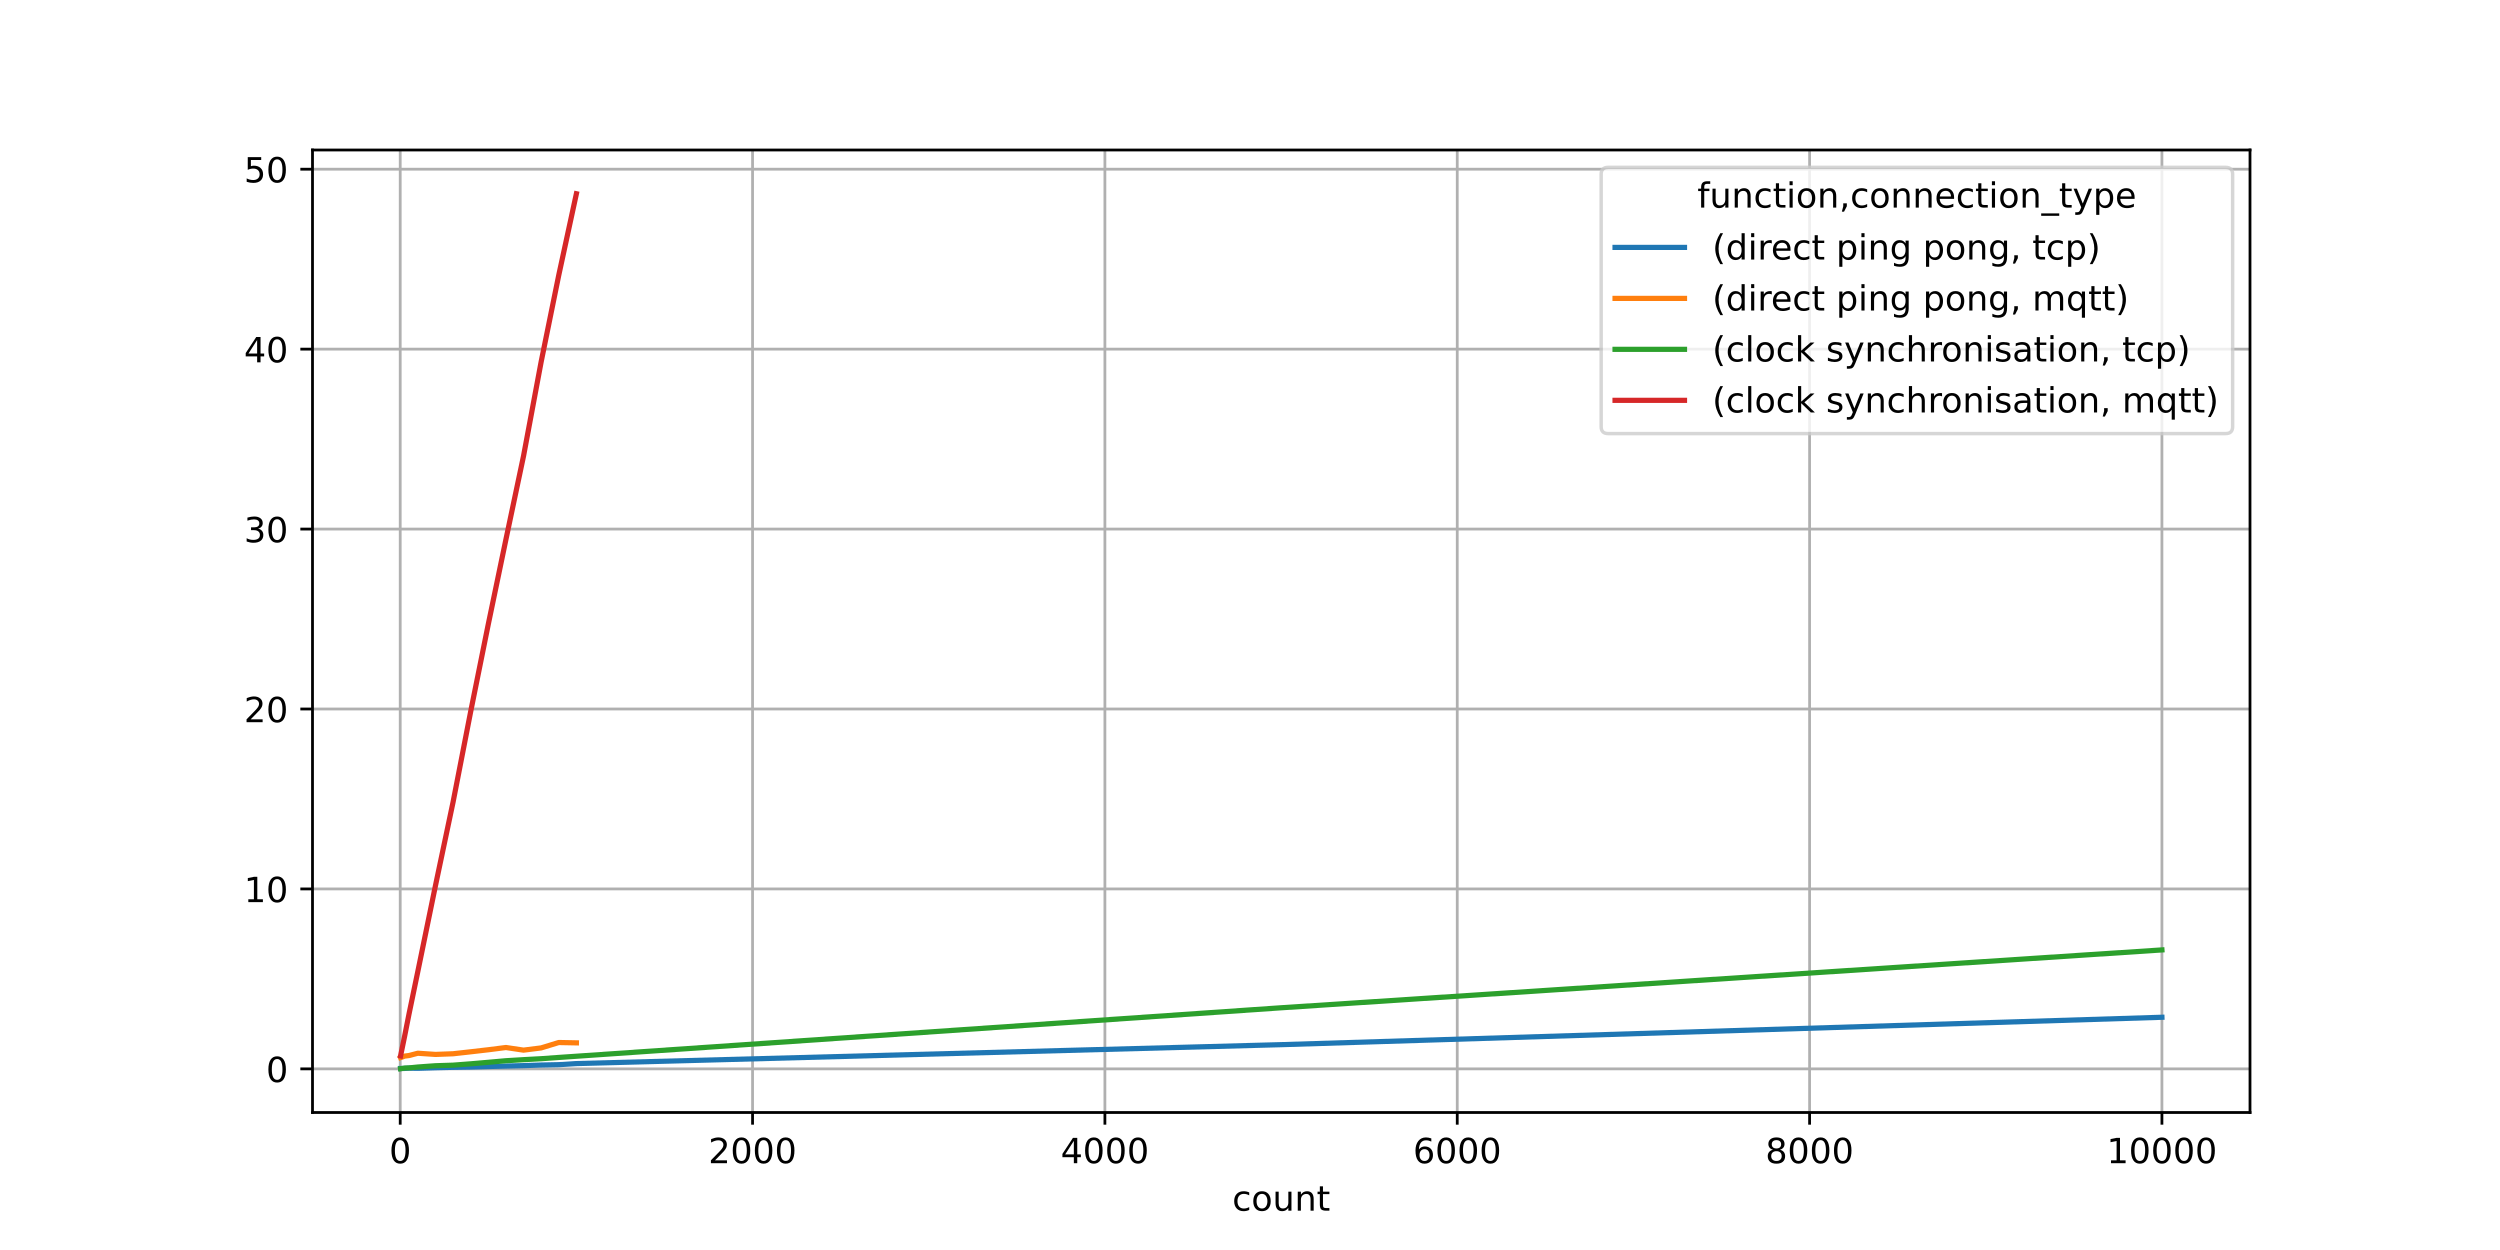
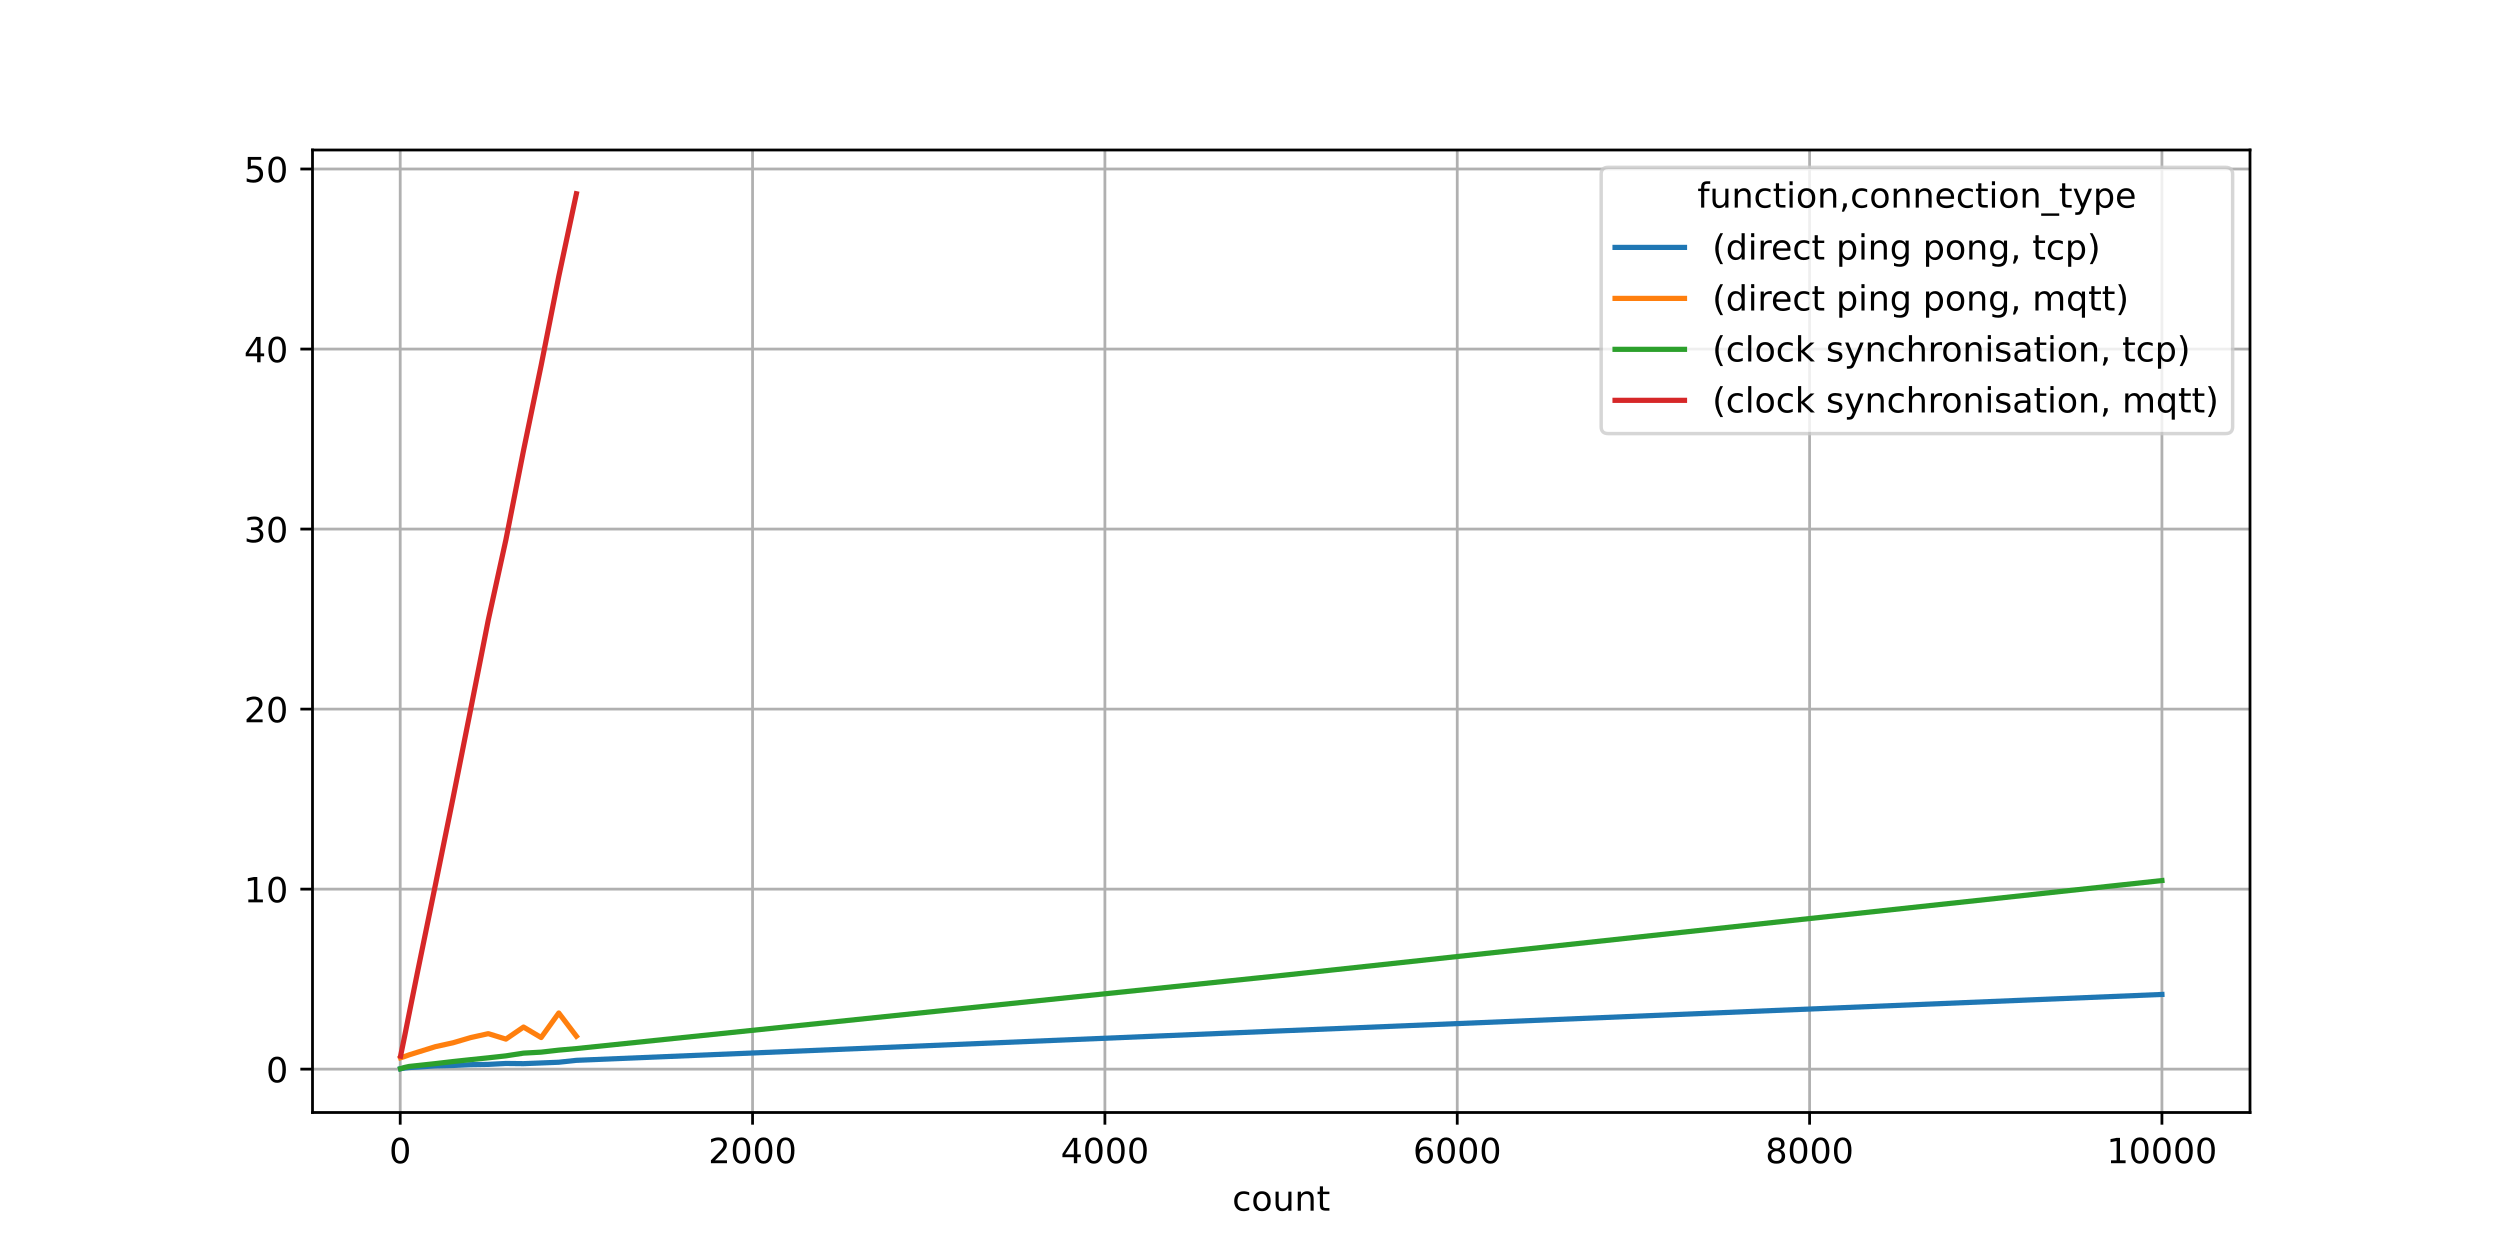
<svg xmlns="http://www.w3.org/2000/svg" xmlns:xlink="http://www.w3.org/1999/xlink" width="720pt" height="360pt" viewBox="0 0 720 360" version="1.1">
  <defs>
    <style type="text/css">*{stroke-linejoin: round; stroke-linecap: butt}</style>
  </defs>
  <g id="figure_1">
    <g id="patch_1">
      <path d="M 0 360  L 720 360  L 720 0  L 0 0  z " style="fill: #ffffff" />
    </g>
    <g id="axes_1">
      <g id="patch_2">
        <path d="M 90 320.4  L 648 320.4  L 648 43.2  L 90 43.2  z " style="fill: #ffffff" />
      </g>
      <g id="matplotlib.axis_1">
        <g id="xtick_1">
          <g id="line2d_1">
-             <path d="M 115.262 320.4  L 115.262 43.2  " clip-path="url(#pffc29cff44)" style="fill: none; stroke: #b0b0b0; stroke-width: 0.8; stroke-linecap: square" />
+             <path d="M 115.262 320.4  L 115.262 43.2  " clip-path="url(#p0044ab8e75)" style="fill: none; stroke: #b0b0b0; stroke-width: 0.8; stroke-linecap: square" />
          </g>
          <g id="line2d_2">
            <defs>
-               <path id="m602abb330c" d="M 0 0  L 0 3.5  " style="stroke: #000000; stroke-width: 0.8" />
-             </defs>
-             <g>
-               <use xlink:href="#m602abb330c" x="115.262" y="320.4" style="stroke: #000000; stroke-width: 0.8" />
+               <path id="me3d4c6bd74" d="M 0 0  L 0 3.5  " style="stroke: #000000; stroke-width: 0.8" />
+             </defs>
+             <g>
+               <use xlink:href="#me3d4c6bd74" x="115.262" y="320.4" style="stroke: #000000; stroke-width: 0.8" />
            </g>
          </g>
          <g id="text_1">
            <g transform="translate(112.0809 334.9984) scale(0.1 -0.1)">
              <defs>
                <path id="DejaVuSans-30" d="M 2034 4250  Q 1547 4250 1301 3770  Q 1056 3291 1056 2328  Q 1056 1369 1301 889  Q 1547 409 2034 409  Q 2525 409 2770 889  Q 3016 1369 3016 2328  Q 3016 3291 2770 3770  Q 2525 4250 2034 4250  z M 2034 4750  Q 2819 4750 3233 4129  Q 3647 3509 3647 2328  Q 3647 1150 3233 529  Q 2819 -91 2034 -91  Q 1250 -91 836 529  Q 422 1150 422 2328  Q 422 3509 836 4129  Q 1250 4750 2034 4750  z " transform="scale(0.015625)" />
              </defs>
              <use xlink:href="#DejaVuSans-30" />
            </g>
          </g>
        </g>
        <g id="xtick_2">
          <g id="line2d_3">
-             <path d="M 216.737 320.4  L 216.737 43.2  " clip-path="url(#pffc29cff44)" style="fill: none; stroke: #b0b0b0; stroke-width: 0.8; stroke-linecap: square" />
+             <path d="M 216.737 320.4  L 216.737 43.2  " clip-path="url(#p0044ab8e75)" style="fill: none; stroke: #b0b0b0; stroke-width: 0.8; stroke-linecap: square" />
          </g>
          <g id="line2d_4">
            <g>
-               <use xlink:href="#m602abb330c" x="216.737" y="320.4" style="stroke: #000000; stroke-width: 0.8" />
+               <use xlink:href="#me3d4c6bd74" x="216.737" y="320.4" style="stroke: #000000; stroke-width: 0.8" />
            </g>
          </g>
          <g id="text_2">
            <g transform="translate(204.012 334.9984) scale(0.1 -0.1)">
              <defs>
                <path id="DejaVuSans-32" d="M 1228 531  L 3431 531  L 3431 0  L 469 0  L 469 531  Q 828 903 1448 1529  Q 2069 2156 2228 2338  Q 2531 2678 2651 2914  Q 2772 3150 2772 3378  Q 2772 3750 2511 3984  Q 2250 4219 1831 4219  Q 1534 4219 1204 4116  Q 875 4013 500 3803  L 500 4441  Q 881 4594 1212 4672  Q 1544 4750 1819 4750  Q 2544 4750 2975 4387  Q 3406 4025 3406 3419  Q 3406 3131 3298 2873  Q 3191 2616 2906 2266  Q 2828 2175 2409 1742  Q 1991 1309 1228 531  z " transform="scale(0.015625)" />
              </defs>
              <use xlink:href="#DejaVuSans-32" />
              <use xlink:href="#DejaVuSans-30" x="63.623" />
              <use xlink:href="#DejaVuSans-30" x="127.246" />
              <use xlink:href="#DejaVuSans-30" x="190.869" />
            </g>
          </g>
        </g>
        <g id="xtick_3">
          <g id="line2d_5">
-             <path d="M 318.212 320.4  L 318.212 43.2  " clip-path="url(#pffc29cff44)" style="fill: none; stroke: #b0b0b0; stroke-width: 0.8; stroke-linecap: square" />
+             <path d="M 318.212 320.4  L 318.212 43.2  " clip-path="url(#p0044ab8e75)" style="fill: none; stroke: #b0b0b0; stroke-width: 0.8; stroke-linecap: square" />
          </g>
          <g id="line2d_6">
            <g>
-               <use xlink:href="#m602abb330c" x="318.212" y="320.4" style="stroke: #000000; stroke-width: 0.8" />
+               <use xlink:href="#me3d4c6bd74" x="318.212" y="320.4" style="stroke: #000000; stroke-width: 0.8" />
            </g>
          </g>
          <g id="text_3">
            <g transform="translate(305.4868 334.9984) scale(0.1 -0.1)">
              <defs>
                <path id="DejaVuSans-34" d="M 2419 4116  L 825 1625  L 2419 1625  L 2419 4116  z M 2253 4666  L 3047 4666  L 3047 1625  L 3713 1625  L 3713 1100  L 3047 1100  L 3047 0  L 2419 0  L 2419 1100  L 313 1100  L 313 1709  L 2253 4666  z " transform="scale(0.015625)" />
              </defs>
              <use xlink:href="#DejaVuSans-34" />
              <use xlink:href="#DejaVuSans-30" x="63.623" />
              <use xlink:href="#DejaVuSans-30" x="127.246" />
              <use xlink:href="#DejaVuSans-30" x="190.869" />
            </g>
          </g>
        </g>
        <g id="xtick_4">
          <g id="line2d_7">
-             <path d="M 419.687 320.4  L 419.687 43.2  " clip-path="url(#pffc29cff44)" style="fill: none; stroke: #b0b0b0; stroke-width: 0.8; stroke-linecap: square" />
+             <path d="M 419.687 320.4  L 419.687 43.2  " clip-path="url(#p0044ab8e75)" style="fill: none; stroke: #b0b0b0; stroke-width: 0.8; stroke-linecap: square" />
          </g>
          <g id="line2d_8">
            <g>
-               <use xlink:href="#m602abb330c" x="419.687" y="320.4" style="stroke: #000000; stroke-width: 0.8" />
+               <use xlink:href="#me3d4c6bd74" x="419.687" y="320.4" style="stroke: #000000; stroke-width: 0.8" />
            </g>
          </g>
          <g id="text_4">
            <g transform="translate(406.9617 334.9984) scale(0.1 -0.1)">
              <defs>
                <path id="DejaVuSans-36" d="M 2113 2584  Q 1688 2584 1439 2293  Q 1191 2003 1191 1497  Q 1191 994 1439 701  Q 1688 409 2113 409  Q 2538 409 2786 701  Q 3034 994 3034 1497  Q 3034 2003 2786 2293  Q 2538 2584 2113 2584  z M 3366 4563  L 3366 3988  Q 3128 4100 2886 4159  Q 2644 4219 2406 4219  Q 1781 4219 1451 3797  Q 1122 3375 1075 2522  Q 1259 2794 1537 2939  Q 1816 3084 2150 3084  Q 2853 3084 3261 2657  Q 3669 2231 3669 1497  Q 3669 778 3244 343  Q 2819 -91 2113 -91  Q 1303 -91 875 529  Q 447 1150 447 2328  Q 447 3434 972 4092  Q 1497 4750 2381 4750  Q 2619 4750 2861 4703  Q 3103 4656 3366 4563  z " transform="scale(0.015625)" />
              </defs>
              <use xlink:href="#DejaVuSans-36" />
              <use xlink:href="#DejaVuSans-30" x="63.623" />
              <use xlink:href="#DejaVuSans-30" x="127.246" />
              <use xlink:href="#DejaVuSans-30" x="190.869" />
            </g>
          </g>
        </g>
        <g id="xtick_5">
          <g id="line2d_9">
-             <path d="M 521.162 320.4  L 521.162 43.2  " clip-path="url(#pffc29cff44)" style="fill: none; stroke: #b0b0b0; stroke-width: 0.8; stroke-linecap: square" />
+             <path d="M 521.162 320.4  L 521.162 43.2  " clip-path="url(#p0044ab8e75)" style="fill: none; stroke: #b0b0b0; stroke-width: 0.8; stroke-linecap: square" />
          </g>
          <g id="line2d_10">
            <g>
-               <use xlink:href="#m602abb330c" x="521.162" y="320.4" style="stroke: #000000; stroke-width: 0.8" />
+               <use xlink:href="#me3d4c6bd74" x="521.162" y="320.4" style="stroke: #000000; stroke-width: 0.8" />
            </g>
          </g>
          <g id="text_5">
            <g transform="translate(508.4365 334.9984) scale(0.1 -0.1)">
              <defs>
                <path id="DejaVuSans-38" d="M 2034 2216  Q 1584 2216 1326 1975  Q 1069 1734 1069 1313  Q 1069 891 1326 650  Q 1584 409 2034 409  Q 2484 409 2743 651  Q 3003 894 3003 1313  Q 3003 1734 2745 1975  Q 2488 2216 2034 2216  z M 1403 2484  Q 997 2584 770 2862  Q 544 3141 544 3541  Q 544 4100 942 4425  Q 1341 4750 2034 4750  Q 2731 4750 3128 4425  Q 3525 4100 3525 3541  Q 3525 3141 3298 2862  Q 3072 2584 2669 2484  Q 3125 2378 3379 2068  Q 3634 1759 3634 1313  Q 3634 634 3220 271  Q 2806 -91 2034 -91  Q 1263 -91 848 271  Q 434 634 434 1313  Q 434 1759 690 2068  Q 947 2378 1403 2484  z M 1172 3481  Q 1172 3119 1398 2916  Q 1625 2713 2034 2713  Q 2441 2713 2670 2916  Q 2900 3119 2900 3481  Q 2900 3844 2670 4047  Q 2441 4250 2034 4250  Q 1625 4250 1398 4047  Q 1172 3844 1172 3481  z " transform="scale(0.015625)" />
              </defs>
              <use xlink:href="#DejaVuSans-38" />
              <use xlink:href="#DejaVuSans-30" x="63.623" />
              <use xlink:href="#DejaVuSans-30" x="127.246" />
              <use xlink:href="#DejaVuSans-30" x="190.869" />
            </g>
          </g>
        </g>
        <g id="xtick_6">
          <g id="line2d_11">
-             <path d="M 622.636 320.4  L 622.636 43.2  " clip-path="url(#pffc29cff44)" style="fill: none; stroke: #b0b0b0; stroke-width: 0.8; stroke-linecap: square" />
+             <path d="M 622.636 320.4  L 622.636 43.2  " clip-path="url(#p0044ab8e75)" style="fill: none; stroke: #b0b0b0; stroke-width: 0.8; stroke-linecap: square" />
          </g>
          <g id="line2d_12">
            <g>
-               <use xlink:href="#m602abb330c" x="622.636" y="320.4" style="stroke: #000000; stroke-width: 0.8" />
+               <use xlink:href="#me3d4c6bd74" x="622.636" y="320.4" style="stroke: #000000; stroke-width: 0.8" />
            </g>
          </g>
          <g id="text_6">
            <g transform="translate(606.7301 334.9984) scale(0.1 -0.1)">
              <defs>
                <path id="DejaVuSans-31" d="M 794 531  L 1825 531  L 1825 4091  L 703 3866  L 703 4441  L 1819 4666  L 2450 4666  L 2450 531  L 3481 531  L 3481 0  L 794 0  L 794 531  z " transform="scale(0.015625)" />
              </defs>
              <use xlink:href="#DejaVuSans-31" />
              <use xlink:href="#DejaVuSans-30" x="63.623" />
              <use xlink:href="#DejaVuSans-30" x="127.246" />
              <use xlink:href="#DejaVuSans-30" x="190.869" />
              <use xlink:href="#DejaVuSans-30" x="254.492" />
            </g>
          </g>
        </g>
        <g id="text_7">
          <g transform="translate(354.8938 348.6766) scale(0.1 -0.1)">
            <defs>
              <path id="DejaVuSans-63" d="M 3122 3366  L 3122 2828  Q 2878 2963 2633 3030  Q 2388 3097 2138 3097  Q 1578 3097 1268 2742  Q 959 2388 959 1747  Q 959 1106 1268 751  Q 1578 397 2138 397  Q 2388 397 2633 464  Q 2878 531 3122 666  L 3122 134  Q 2881 22 2623 -34  Q 2366 -91 2075 -91  Q 1284 -91 818 406  Q 353 903 353 1747  Q 353 2603 823 3093  Q 1294 3584 2113 3584  Q 2378 3584 2631 3529  Q 2884 3475 3122 3366  z " transform="scale(0.015625)" />
              <path id="DejaVuSans-6f" d="M 1959 3097  Q 1497 3097 1228 2736  Q 959 2375 959 1747  Q 959 1119 1226 758  Q 1494 397 1959 397  Q 2419 397 2687 759  Q 2956 1122 2956 1747  Q 2956 2369 2687 2733  Q 2419 3097 1959 3097  z M 1959 3584  Q 2709 3584 3137 3096  Q 3566 2609 3566 1747  Q 3566 888 3137 398  Q 2709 -91 1959 -91  Q 1206 -91 779 398  Q 353 888 353 1747  Q 353 2609 779 3096  Q 1206 3584 1959 3584  z " transform="scale(0.015625)" />
              <path id="DejaVuSans-75" d="M 544 1381  L 544 3500  L 1119 3500  L 1119 1403  Q 1119 906 1312 657  Q 1506 409 1894 409  Q 2359 409 2629 706  Q 2900 1003 2900 1516  L 2900 3500  L 3475 3500  L 3475 0  L 2900 0  L 2900 538  Q 2691 219 2414 64  Q 2138 -91 1772 -91  Q 1169 -91 856 284  Q 544 659 544 1381  z M 1991 3584  L 1991 3584  z " transform="scale(0.015625)" />
              <path id="DejaVuSans-6e" d="M 3513 2113  L 3513 0  L 2938 0  L 2938 2094  Q 2938 2591 2744 2837  Q 2550 3084 2163 3084  Q 1697 3084 1428 2787  Q 1159 2491 1159 1978  L 1159 0  L 581 0  L 581 3500  L 1159 3500  L 1159 2956  Q 1366 3272 1645 3428  Q 1925 3584 2291 3584  Q 2894 3584 3203 3211  Q 3513 2838 3513 2113  z " transform="scale(0.015625)" />
              <path id="DejaVuSans-74" d="M 1172 4494  L 1172 3500  L 2356 3500  L 2356 3053  L 1172 3053  L 1172 1153  Q 1172 725 1289 603  Q 1406 481 1766 481  L 2356 481  L 2356 0  L 1766 0  Q 1100 0 847 248  Q 594 497 594 1153  L 594 3053  L 172 3053  L 172 3500  L 594 3500  L 594 4494  L 1172 4494  z " transform="scale(0.015625)" />
            </defs>
            <use xlink:href="#DejaVuSans-63" />
            <use xlink:href="#DejaVuSans-6f" x="54.98" />
            <use xlink:href="#DejaVuSans-75" x="116.162" />
            <use xlink:href="#DejaVuSans-6e" x="179.541" />
            <use xlink:href="#DejaVuSans-74" x="242.92" />
          </g>
        </g>
      </g>
      <g id="matplotlib.axis_2">
        <g id="ytick_1">
          <g id="line2d_13">
-             <path d="M 90 307.838  L 648 307.838  " clip-path="url(#pffc29cff44)" style="fill: none; stroke: #b0b0b0; stroke-width: 0.8; stroke-linecap: square" />
+             <path d="M 90 307.917  L 648 307.917  " clip-path="url(#p0044ab8e75)" style="fill: none; stroke: #b0b0b0; stroke-width: 0.8; stroke-linecap: square" />
          </g>
          <g id="line2d_14">
            <defs>
-               <path id="mdb28885d4c" d="M 0 0  L -3.5 0  " style="stroke: #000000; stroke-width: 0.8" />
-             </defs>
-             <g>
-               <use xlink:href="#mdb28885d4c" x="90" y="307.838" style="stroke: #000000; stroke-width: 0.8" />
+               <path id="mdf0a8bf127" d="M 0 0  L -3.5 0  " style="stroke: #000000; stroke-width: 0.8" />
+             </defs>
+             <g>
+               <use xlink:href="#mdf0a8bf127" x="90" y="307.917" style="stroke: #000000; stroke-width: 0.8" />
            </g>
          </g>
          <g id="text_8">
-             <g transform="translate(76.6375 311.6376) scale(0.1 -0.1)">
+             <g transform="translate(76.6375 311.7162) scale(0.1 -0.1)">
              <use xlink:href="#DejaVuSans-30" />
            </g>
          </g>
        </g>
        <g id="ytick_2">
          <g id="line2d_15">
-             <path d="M 90 256.018  L 648 256.018  " clip-path="url(#pffc29cff44)" style="fill: none; stroke: #b0b0b0; stroke-width: 0.8; stroke-linecap: square" />
+             <path d="M 90 256.069  L 648 256.069  " clip-path="url(#p0044ab8e75)" style="fill: none; stroke: #b0b0b0; stroke-width: 0.8; stroke-linecap: square" />
          </g>
          <g id="line2d_16">
            <g>
-               <use xlink:href="#mdb28885d4c" x="90" y="256.018" style="stroke: #000000; stroke-width: 0.8" />
+               <use xlink:href="#mdf0a8bf127" x="90" y="256.069" style="stroke: #000000; stroke-width: 0.8" />
            </g>
          </g>
          <g id="text_9">
-             <g transform="translate(70.275 259.8172) scale(0.1 -0.1)">
+             <g transform="translate(70.275 259.8686) scale(0.1 -0.1)">
              <use xlink:href="#DejaVuSans-31" />
              <use xlink:href="#DejaVuSans-30" x="63.623" />
            </g>
          </g>
        </g>
        <g id="ytick_3">
          <g id="line2d_17">
-             <path d="M 90 204.198  L 648 204.198  " clip-path="url(#pffc29cff44)" style="fill: none; stroke: #b0b0b0; stroke-width: 0.8; stroke-linecap: square" />
+             <path d="M 90 204.222  L 648 204.222  " clip-path="url(#p0044ab8e75)" style="fill: none; stroke: #b0b0b0; stroke-width: 0.8; stroke-linecap: square" />
          </g>
          <g id="line2d_18">
            <g>
-               <use xlink:href="#mdb28885d4c" x="90" y="204.198" style="stroke: #000000; stroke-width: 0.8" />
+               <use xlink:href="#mdf0a8bf127" x="90" y="204.222" style="stroke: #000000; stroke-width: 0.8" />
            </g>
          </g>
          <g id="text_10">
-             <g transform="translate(70.275 207.9968) scale(0.1 -0.1)">
+             <g transform="translate(70.275 208.021) scale(0.1 -0.1)">
              <use xlink:href="#DejaVuSans-32" />
              <use xlink:href="#DejaVuSans-30" x="63.623" />
            </g>
          </g>
        </g>
        <g id="ytick_4">
          <g id="line2d_19">
-             <path d="M 90 152.377  L 648 152.377  " clip-path="url(#pffc29cff44)" style="fill: none; stroke: #b0b0b0; stroke-width: 0.8; stroke-linecap: square" />
+             <path d="M 90 152.374  L 648 152.374  " clip-path="url(#p0044ab8e75)" style="fill: none; stroke: #b0b0b0; stroke-width: 0.8; stroke-linecap: square" />
          </g>
          <g id="line2d_20">
            <g>
-               <use xlink:href="#mdb28885d4c" x="90" y="152.377" style="stroke: #000000; stroke-width: 0.8" />
+               <use xlink:href="#mdf0a8bf127" x="90" y="152.374" style="stroke: #000000; stroke-width: 0.8" />
            </g>
          </g>
          <g id="text_11">
-             <g transform="translate(70.275 156.1764) scale(0.1 -0.1)">
+             <g transform="translate(70.275 156.1734) scale(0.1 -0.1)">
              <defs>
                <path id="DejaVuSans-33" d="M 2597 2516  Q 3050 2419 3304 2112  Q 3559 1806 3559 1356  Q 3559 666 3084 287  Q 2609 -91 1734 -91  Q 1441 -91 1130 -33  Q 819 25 488 141  L 488 750  Q 750 597 1062 519  Q 1375 441 1716 441  Q 2309 441 2620 675  Q 2931 909 2931 1356  Q 2931 1769 2642 2001  Q 2353 2234 1838 2234  L 1294 2234  L 1294 2753  L 1863 2753  Q 2328 2753 2575 2939  Q 2822 3125 2822 3475  Q 2822 3834 2567 4026  Q 2313 4219 1838 4219  Q 1578 4219 1281 4162  Q 984 4106 628 3988  L 628 4550  Q 988 4650 1302 4700  Q 1616 4750 1894 4750  Q 2613 4750 3031 4423  Q 3450 4097 3450 3541  Q 3450 3153 3228 2886  Q 3006 2619 2597 2516  z " transform="scale(0.015625)" />
              </defs>
              <use xlink:href="#DejaVuSans-33" />
              <use xlink:href="#DejaVuSans-30" x="63.623" />
            </g>
          </g>
        </g>
        <g id="ytick_5">
          <g id="line2d_21">
-             <path d="M 90 100.557  L 648 100.557  " clip-path="url(#pffc29cff44)" style="fill: none; stroke: #b0b0b0; stroke-width: 0.8; stroke-linecap: square" />
+             <path d="M 90 100.527  L 648 100.527  " clip-path="url(#p0044ab8e75)" style="fill: none; stroke: #b0b0b0; stroke-width: 0.8; stroke-linecap: square" />
          </g>
          <g id="line2d_22">
            <g>
-               <use xlink:href="#mdb28885d4c" x="90" y="100.557" style="stroke: #000000; stroke-width: 0.8" />
+               <use xlink:href="#mdf0a8bf127" x="90" y="100.527" style="stroke: #000000; stroke-width: 0.8" />
            </g>
          </g>
          <g id="text_12">
-             <g transform="translate(70.275 104.3561) scale(0.1 -0.1)">
+             <g transform="translate(70.275 104.3258) scale(0.1 -0.1)">
              <use xlink:href="#DejaVuSans-34" />
              <use xlink:href="#DejaVuSans-30" x="63.623" />
            </g>
          </g>
        </g>
        <g id="ytick_6">
          <g id="line2d_23">
-             <path d="M 90 48.736  L 648 48.736  " clip-path="url(#pffc29cff44)" style="fill: none; stroke: #b0b0b0; stroke-width: 0.8; stroke-linecap: square" />
+             <path d="M 90 48.679  L 648 48.679  " clip-path="url(#p0044ab8e75)" style="fill: none; stroke: #b0b0b0; stroke-width: 0.8; stroke-linecap: square" />
          </g>
          <g id="line2d_24">
            <g>
-               <use xlink:href="#mdb28885d4c" x="90" y="48.736" style="stroke: #000000; stroke-width: 0.8" />
+               <use xlink:href="#mdf0a8bf127" x="90" y="48.679" style="stroke: #000000; stroke-width: 0.8" />
            </g>
          </g>
          <g id="text_13">
-             <g transform="translate(70.275 52.53569) scale(0.1 -0.1)">
+             <g transform="translate(70.275 52.47816) scale(0.1 -0.1)">
              <defs>
                <path id="DejaVuSans-35" d="M 691 4666  L 3169 4666  L 3169 4134  L 1269 4134  L 1269 2991  Q 1406 3038 1543 3061  Q 1681 3084 1819 3084  Q 2600 3084 3056 2656  Q 3513 2228 3513 1497  Q 3513 744 3044 326  Q 2575 -91 1722 -91  Q 1428 -91 1123 -41  Q 819 9 494 109  L 494 744  Q 775 591 1075 516  Q 1375 441 1709 441  Q 2250 441 2565 725  Q 2881 1009 2881 1497  Q 2881 1984 2565 2268  Q 2250 2553 1709 2553  Q 1456 2553 1204 2497  Q 953 2441 691 2322  L 691 4666  z " transform="scale(0.015625)" />
              </defs>
              <use xlink:href="#DejaVuSans-35" />
              <use xlink:href="#DejaVuSans-30" x="63.623" />
            </g>
          </g>
        </g>
      </g>
      <g id="line2d_25">
-         <path d="M 115.364 307.731  L 116.531 307.708  L 117.799 307.624  L 120.336 307.67  L 125.41 307.504  L 130.483 307.388  L 135.557 307.3  L 140.631 307.158  L 145.705 307.025  L 150.778 306.898  L 155.852 306.731  L 160.926 306.628  L 166 306.31  L 368.949 300.864  L 622.636 292.97  " clip-path="url(#pffc29cff44)" style="fill: none; stroke: #1f77b4; stroke-width: 1.5; stroke-linecap: square" />
+         <path d="M 115.364 307.8  L 116.531 307.594  L 117.799 307.456  L 120.336 307.306  L 125.41 306.97  L 130.483 306.853  L 135.557 306.621  L 140.631 306.542  L 145.705 306.276  L 150.778 306.333  L 155.852 306.132  L 160.926 305.923  L 166 305.377  L 368.949 296.889  L 622.636 286.4  " clip-path="url(#p0044ab8e75)" style="fill: none; stroke: #1f77b4; stroke-width: 1.5; stroke-linecap: square" />
      </g>
      <g id="line2d_26">
-         <path d="M 115.364 304.585  L 116.531 304.157  L 117.799 303.991  L 120.336 303.331  L 125.41 303.674  L 130.483 303.485  L 135.557 302.918  L 140.631 302.33  L 145.705 301.682  L 150.778 302.441  L 155.852 301.8  L 160.926 300.243  L 166 300.345  " clip-path="url(#pffc29cff44)" style="fill: none; stroke: #ff7f0e; stroke-width: 1.5; stroke-linecap: square" />
+         <path d="M 115.364 304.637  L 116.531 304.261  L 117.799 303.81  L 120.336 303.012  L 125.41 301.434  L 130.483 300.318  L 135.557 298.821  L 140.631 297.692  L 145.705 299.264  L 150.778 295.793  L 155.852 298.807  L 160.926 291.744  L 166 298.427  " clip-path="url(#p0044ab8e75)" style="fill: none; stroke: #ff7f0e; stroke-width: 1.5; stroke-linecap: square" />
      </g>
      <g id="line2d_27">
-         <path d="M 115.364 307.8  L 116.531 307.602  L 117.799 307.558  L 120.336 307.301  L 125.41 306.933  L 130.483 306.77  L 135.557 306.381  L 140.631 305.945  L 145.705 305.492  L 150.778 305.186  L 155.852 304.909  L 160.926 304.545  L 166 304.197  L 368.949 290.24  L 622.636 273.578  " clip-path="url(#pffc29cff44)" style="fill: none; stroke: #2ca02c; stroke-width: 1.5; stroke-linecap: square" />
+         <path d="M 115.364 307.788  L 116.531 307.421  L 117.799 307.14  L 120.336 306.869  L 125.41 306.318  L 130.483 305.722  L 135.557 305.177  L 140.631 304.65  L 145.705 304.086  L 150.778 303.301  L 155.852 303.019  L 160.926 302.437  L 166 301.987  L 368.949 280.946  L 622.636 253.597  " clip-path="url(#p0044ab8e75)" style="fill: none; stroke: #2ca02c; stroke-width: 1.5; stroke-linecap: square" />
      </g>
      <g id="line2d_28">
-         <path d="M 115.364 304.112  L 116.531 298.428  L 117.799 292.023  L 120.336 279.777  L 125.41 255.075  L 130.483 231.002  L 135.557 204.924  L 140.631 179.764  L 145.705 155.364  L 150.778 131.328  L 155.852 104.198  L 160.926 79.238  L 166 55.8  " clip-path="url(#pffc29cff44)" style="fill: none; stroke: #d62728; stroke-width: 1.5; stroke-linecap: square" />
+         <path d="M 115.364 304.162  L 116.531 298.45  L 117.799 292.101  L 120.336 279.517  L 125.41 254.758  L 130.483 229.776  L 135.557 204.252  L 140.631 178.528  L 145.705 155.422  L 150.778 129.711  L 155.852 105.21  L 160.926 79.603  L 166 55.8  " clip-path="url(#p0044ab8e75)" style="fill: none; stroke: #d62728; stroke-width: 1.5; stroke-linecap: square" />
      </g>
      <g id="patch_3">
        <path d="M 90 320.4  L 90 43.2  " style="fill: none; stroke: #000000; stroke-width: 0.8; stroke-linejoin: miter; stroke-linecap: square" />
      </g>
      <g id="patch_4">
        <path d="M 648 320.4  L 648 43.2  " style="fill: none; stroke: #000000; stroke-width: 0.8; stroke-linejoin: miter; stroke-linecap: square" />
      </g>
      <g id="patch_5">
        <path d="M 90 320.4  L 648 320.4  " style="fill: none; stroke: #000000; stroke-width: 0.8; stroke-linejoin: miter; stroke-linecap: square" />
      </g>
      <g id="patch_6">
        <path d="M 90 43.2  L 648 43.2  " style="fill: none; stroke: #000000; stroke-width: 0.8; stroke-linejoin: miter; stroke-linecap: square" />
      </g>
      <g id="legend_1">
        <g id="patch_7">
          <path d="M 463.134 124.869  L 641 124.869  Q 643 124.869 643 122.869  L 643 50.2  Q 643 48.2 641 48.2  L 463.134 48.2  Q 461.134 48.2 461.134 50.2  L 461.134 122.869  Q 461.134 124.869 463.134 124.869  z " style="fill: #ffffff; opacity: 0.8; stroke: #cccccc; stroke-linejoin: miter" />
        </g>
        <g id="text_14">
          <g transform="translate(488.8344 59.79844) scale(0.1 -0.1)">
            <defs>
              <path id="DejaVuSans-66" d="M 2375 4863  L 2375 4384  L 1825 4384  Q 1516 4384 1395 4259  Q 1275 4134 1275 3809  L 1275 3500  L 2222 3500  L 2222 3053  L 1275 3053  L 1275 0  L 697 0  L 697 3053  L 147 3053  L 147 3500  L 697 3500  L 697 3744  Q 697 4328 969 4595  Q 1241 4863 1831 4863  L 2375 4863  z " transform="scale(0.015625)" />
              <path id="DejaVuSans-69" d="M 603 3500  L 1178 3500  L 1178 0  L 603 0  L 603 3500  z M 603 4863  L 1178 4863  L 1178 4134  L 603 4134  L 603 4863  z " transform="scale(0.015625)" />
              <path id="DejaVuSans-2c" d="M 750 794  L 1409 794  L 1409 256  L 897 -744  L 494 -744  L 750 256  L 750 794  z " transform="scale(0.015625)" />
              <path id="DejaVuSans-65" d="M 3597 1894  L 3597 1613  L 953 1613  Q 991 1019 1311 708  Q 1631 397 2203 397  Q 2534 397 2845 478  Q 3156 559 3463 722  L 3463 178  Q 3153 47 2828 -22  Q 2503 -91 2169 -91  Q 1331 -91 842 396  Q 353 884 353 1716  Q 353 2575 817 3079  Q 1281 3584 2069 3584  Q 2775 3584 3186 3129  Q 3597 2675 3597 1894  z M 3022 2063  Q 3016 2534 2758 2815  Q 2500 3097 2075 3097  Q 1594 3097 1305 2825  Q 1016 2553 972 2059  L 3022 2063  z " transform="scale(0.015625)" />
              <path id="DejaVuSans-5f" d="M 3263 -1063  L 3263 -1509  L -63 -1509  L -63 -1063  L 3263 -1063  z " transform="scale(0.015625)" />
              <path id="DejaVuSans-79" d="M 2059 -325  Q 1816 -950 1584 -1140  Q 1353 -1331 966 -1331  L 506 -1331  L 506 -850  L 844 -850  Q 1081 -850 1212 -737  Q 1344 -625 1503 -206  L 1606 56  L 191 3500  L 800 3500  L 1894 763  L 2988 3500  L 3597 3500  L 2059 -325  z " transform="scale(0.015625)" />
              <path id="DejaVuSans-70" d="M 1159 525  L 1159 -1331  L 581 -1331  L 581 3500  L 1159 3500  L 1159 2969  Q 1341 3281 1617 3432  Q 1894 3584 2278 3584  Q 2916 3584 3314 3078  Q 3713 2572 3713 1747  Q 3713 922 3314 415  Q 2916 -91 2278 -91  Q 1894 -91 1617 61  Q 1341 213 1159 525  z M 3116 1747  Q 3116 2381 2855 2742  Q 2594 3103 2138 3103  Q 1681 3103 1420 2742  Q 1159 2381 1159 1747  Q 1159 1113 1420 752  Q 1681 391 2138 391  Q 2594 391 2855 752  Q 3116 1113 3116 1747  z " transform="scale(0.015625)" />
            </defs>
            <use xlink:href="#DejaVuSans-66" />
            <use xlink:href="#DejaVuSans-75" x="35.205" />
            <use xlink:href="#DejaVuSans-6e" x="98.584" />
            <use xlink:href="#DejaVuSans-63" x="161.963" />
            <use xlink:href="#DejaVuSans-74" x="216.943" />
            <use xlink:href="#DejaVuSans-69" x="256.152" />
            <use xlink:href="#DejaVuSans-6f" x="283.936" />
            <use xlink:href="#DejaVuSans-6e" x="345.117" />
            <use xlink:href="#DejaVuSans-2c" x="408.496" />
            <use xlink:href="#DejaVuSans-63" x="440.283" />
            <use xlink:href="#DejaVuSans-6f" x="495.264" />
            <use xlink:href="#DejaVuSans-6e" x="556.445" />
            <use xlink:href="#DejaVuSans-6e" x="619.824" />
            <use xlink:href="#DejaVuSans-65" x="683.203" />
            <use xlink:href="#DejaVuSans-63" x="744.727" />
            <use xlink:href="#DejaVuSans-74" x="799.707" />
            <use xlink:href="#DejaVuSans-69" x="838.916" />
            <use xlink:href="#DejaVuSans-6f" x="866.699" />
            <use xlink:href="#DejaVuSans-6e" x="927.881" />
            <use xlink:href="#DejaVuSans-5f" x="991.26" />
            <use xlink:href="#DejaVuSans-74" x="1041.26" />
            <use xlink:href="#DejaVuSans-79" x="1080.469" />
            <use xlink:href="#DejaVuSans-70" x="1139.648" />
            <use xlink:href="#DejaVuSans-65" x="1203.125" />
          </g>
        </g>
        <g id="line2d_29">
          <path d="M 465.134 71.255  L 475.134 71.255  L 485.134 71.255  " style="fill: none; stroke: #1f77b4; stroke-width: 1.5; stroke-linecap: square" />
        </g>
        <g id="text_15">
          <g transform="translate(493.1344 74.75469) scale(0.1 -0.1)">
            <defs>
              <path id="DejaVuSans-28" d="M 1984 4856  Q 1566 4138 1362 3434  Q 1159 2731 1159 2009  Q 1159 1288 1364 580  Q 1569 -128 1984 -844  L 1484 -844  Q 1016 -109 783 600  Q 550 1309 550 2009  Q 550 2706 781 3412  Q 1013 4119 1484 4856  L 1984 4856  z " transform="scale(0.015625)" />
              <path id="DejaVuSans-64" d="M 2906 2969  L 2906 4863  L 3481 4863  L 3481 0  L 2906 0  L 2906 525  Q 2725 213 2448 61  Q 2172 -91 1784 -91  Q 1150 -91 751 415  Q 353 922 353 1747  Q 353 2572 751 3078  Q 1150 3584 1784 3584  Q 2172 3584 2448 3432  Q 2725 3281 2906 2969  z M 947 1747  Q 947 1113 1208 752  Q 1469 391 1925 391  Q 2381 391 2643 752  Q 2906 1113 2906 1747  Q 2906 2381 2643 2742  Q 2381 3103 1925 3103  Q 1469 3103 1208 2742  Q 947 2381 947 1747  z " transform="scale(0.015625)" />
              <path id="DejaVuSans-72" d="M 2631 2963  Q 2534 3019 2420 3045  Q 2306 3072 2169 3072  Q 1681 3072 1420 2755  Q 1159 2438 1159 1844  L 1159 0  L 581 0  L 581 3500  L 1159 3500  L 1159 2956  Q 1341 3275 1631 3429  Q 1922 3584 2338 3584  Q 2397 3584 2469 3576  Q 2541 3569 2628 3553  L 2631 2963  z " transform="scale(0.015625)" />
              <path id="DejaVuSans-20" transform="scale(0.015625)" />
              <path id="DejaVuSans-67" d="M 2906 1791  Q 2906 2416 2648 2759  Q 2391 3103 1925 3103  Q 1463 3103 1205 2759  Q 947 2416 947 1791  Q 947 1169 1205 825  Q 1463 481 1925 481  Q 2391 481 2648 825  Q 2906 1169 2906 1791  z M 3481 434  Q 3481 -459 3084 -895  Q 2688 -1331 1869 -1331  Q 1566 -1331 1297 -1286  Q 1028 -1241 775 -1147  L 775 -588  Q 1028 -725 1275 -790  Q 1522 -856 1778 -856  Q 2344 -856 2625 -561  Q 2906 -266 2906 331  L 2906 616  Q 2728 306 2450 153  Q 2172 0 1784 0  Q 1141 0 747 490  Q 353 981 353 1791  Q 353 2603 747 3093  Q 1141 3584 1784 3584  Q 2172 3584 2450 3431  Q 2728 3278 2906 2969  L 2906 3500  L 3481 3500  L 3481 434  z " transform="scale(0.015625)" />
              <path id="DejaVuSans-29" d="M 513 4856  L 1013 4856  Q 1481 4119 1714 3412  Q 1947 2706 1947 2009  Q 1947 1309 1714 600  Q 1481 -109 1013 -844  L 513 -844  Q 928 -128 1133 580  Q 1338 1288 1338 2009  Q 1338 2731 1133 3434  Q 928 4138 513 4856  z " transform="scale(0.015625)" />
            </defs>
            <use xlink:href="#DejaVuSans-28" />
            <use xlink:href="#DejaVuSans-64" x="39.014" />
            <use xlink:href="#DejaVuSans-69" x="102.49" />
            <use xlink:href="#DejaVuSans-72" x="130.273" />
            <use xlink:href="#DejaVuSans-65" x="169.137" />
            <use xlink:href="#DejaVuSans-63" x="230.66" />
            <use xlink:href="#DejaVuSans-74" x="285.641" />
            <use xlink:href="#DejaVuSans-20" x="324.85" />
            <use xlink:href="#DejaVuSans-70" x="356.637" />
            <use xlink:href="#DejaVuSans-69" x="420.113" />
            <use xlink:href="#DejaVuSans-6e" x="447.896" />
            <use xlink:href="#DejaVuSans-67" x="511.275" />
            <use xlink:href="#DejaVuSans-20" x="574.752" />
            <use xlink:href="#DejaVuSans-70" x="606.539" />
            <use xlink:href="#DejaVuSans-6f" x="670.016" />
            <use xlink:href="#DejaVuSans-6e" x="731.197" />
            <use xlink:href="#DejaVuSans-67" x="794.576" />
            <use xlink:href="#DejaVuSans-2c" x="858.053" />
            <use xlink:href="#DejaVuSans-20" x="889.84" />
            <use xlink:href="#DejaVuSans-74" x="921.627" />
            <use xlink:href="#DejaVuSans-63" x="960.836" />
            <use xlink:href="#DejaVuSans-70" x="1015.816" />
            <use xlink:href="#DejaVuSans-29" x="1079.293" />
          </g>
        </g>
        <g id="line2d_30">
          <path d="M 465.134 85.933  L 475.134 85.933  L 485.134 85.933  " style="fill: none; stroke: #ff7f0e; stroke-width: 1.5; stroke-linecap: square" />
        </g>
        <g id="text_16">
          <g transform="translate(493.1344 89.43281) scale(0.1 -0.1)">
            <defs>
              <path id="DejaVuSans-6d" d="M 3328 2828  Q 3544 3216 3844 3400  Q 4144 3584 4550 3584  Q 5097 3584 5394 3201  Q 5691 2819 5691 2113  L 5691 0  L 5113 0  L 5113 2094  Q 5113 2597 4934 2840  Q 4756 3084 4391 3084  Q 3944 3084 3684 2787  Q 3425 2491 3425 1978  L 3425 0  L 2847 0  L 2847 2094  Q 2847 2600 2669 2842  Q 2491 3084 2119 3084  Q 1678 3084 1418 2786  Q 1159 2488 1159 1978  L 1159 0  L 581 0  L 581 3500  L 1159 3500  L 1159 2956  Q 1356 3278 1631 3431  Q 1906 3584 2284 3584  Q 2666 3584 2933 3390  Q 3200 3197 3328 2828  z " transform="scale(0.015625)" />
              <path id="DejaVuSans-71" d="M 947 1747  Q 947 1113 1208 752  Q 1469 391 1925 391  Q 2381 391 2643 752  Q 2906 1113 2906 1747  Q 2906 2381 2643 2742  Q 2381 3103 1925 3103  Q 1469 3103 1208 2742  Q 947 2381 947 1747  z M 2906 525  Q 2725 213 2448 61  Q 2172 -91 1784 -91  Q 1150 -91 751 415  Q 353 922 353 1747  Q 353 2572 751 3078  Q 1150 3584 1784 3584  Q 2172 3584 2448 3432  Q 2725 3281 2906 2969  L 2906 3500  L 3481 3500  L 3481 -1331  L 2906 -1331  L 2906 525  z " transform="scale(0.015625)" />
            </defs>
            <use xlink:href="#DejaVuSans-28" />
            <use xlink:href="#DejaVuSans-64" x="39.014" />
            <use xlink:href="#DejaVuSans-69" x="102.49" />
            <use xlink:href="#DejaVuSans-72" x="130.273" />
            <use xlink:href="#DejaVuSans-65" x="169.137" />
            <use xlink:href="#DejaVuSans-63" x="230.66" />
            <use xlink:href="#DejaVuSans-74" x="285.641" />
            <use xlink:href="#DejaVuSans-20" x="324.85" />
            <use xlink:href="#DejaVuSans-70" x="356.637" />
            <use xlink:href="#DejaVuSans-69" x="420.113" />
            <use xlink:href="#DejaVuSans-6e" x="447.896" />
            <use xlink:href="#DejaVuSans-67" x="511.275" />
            <use xlink:href="#DejaVuSans-20" x="574.752" />
            <use xlink:href="#DejaVuSans-70" x="606.539" />
            <use xlink:href="#DejaVuSans-6f" x="670.016" />
            <use xlink:href="#DejaVuSans-6e" x="731.197" />
            <use xlink:href="#DejaVuSans-67" x="794.576" />
            <use xlink:href="#DejaVuSans-2c" x="858.053" />
            <use xlink:href="#DejaVuSans-20" x="889.84" />
            <use xlink:href="#DejaVuSans-6d" x="921.627" />
            <use xlink:href="#DejaVuSans-71" x="1019.039" />
            <use xlink:href="#DejaVuSans-74" x="1082.516" />
            <use xlink:href="#DejaVuSans-74" x="1121.725" />
            <use xlink:href="#DejaVuSans-29" x="1160.934" />
          </g>
        </g>
        <g id="line2d_31">
          <path d="M 465.134 100.611  L 475.134 100.611  L 485.134 100.611  " style="fill: none; stroke: #2ca02c; stroke-width: 1.5; stroke-linecap: square" />
        </g>
        <g id="text_17">
          <g transform="translate(493.1344 104.1109) scale(0.1 -0.1)">
            <defs>
              <path id="DejaVuSans-6c" d="M 603 4863  L 1178 4863  L 1178 0  L 603 0  L 603 4863  z " transform="scale(0.015625)" />
              <path id="DejaVuSans-6b" d="M 581 4863  L 1159 4863  L 1159 1991  L 2875 3500  L 3609 3500  L 1753 1863  L 3688 0  L 2938 0  L 1159 1709  L 1159 0  L 581 0  L 581 4863  z " transform="scale(0.015625)" />
              <path id="DejaVuSans-73" d="M 2834 3397  L 2834 2853  Q 2591 2978 2328 3040  Q 2066 3103 1784 3103  Q 1356 3103 1142 2972  Q 928 2841 928 2578  Q 928 2378 1081 2264  Q 1234 2150 1697 2047  L 1894 2003  Q 2506 1872 2764 1633  Q 3022 1394 3022 966  Q 3022 478 2636 193  Q 2250 -91 1575 -91  Q 1294 -91 989 -36  Q 684 19 347 128  L 347 722  Q 666 556 975 473  Q 1284 391 1588 391  Q 1994 391 2212 530  Q 2431 669 2431 922  Q 2431 1156 2273 1281  Q 2116 1406 1581 1522  L 1381 1569  Q 847 1681 609 1914  Q 372 2147 372 2553  Q 372 3047 722 3315  Q 1072 3584 1716 3584  Q 2034 3584 2315 3537  Q 2597 3491 2834 3397  z " transform="scale(0.015625)" />
              <path id="DejaVuSans-68" d="M 3513 2113  L 3513 0  L 2938 0  L 2938 2094  Q 2938 2591 2744 2837  Q 2550 3084 2163 3084  Q 1697 3084 1428 2787  Q 1159 2491 1159 1978  L 1159 0  L 581 0  L 581 4863  L 1159 4863  L 1159 2956  Q 1366 3272 1645 3428  Q 1925 3584 2291 3584  Q 2894 3584 3203 3211  Q 3513 2838 3513 2113  z " transform="scale(0.015625)" />
              <path id="DejaVuSans-61" d="M 2194 1759  Q 1497 1759 1228 1600  Q 959 1441 959 1056  Q 959 750 1161 570  Q 1363 391 1709 391  Q 2188 391 2477 730  Q 2766 1069 2766 1631  L 2766 1759  L 2194 1759  z M 3341 1997  L 3341 0  L 2766 0  L 2766 531  Q 2569 213 2275 61  Q 1981 -91 1556 -91  Q 1019 -91 701 211  Q 384 513 384 1019  Q 384 1609 779 1909  Q 1175 2209 1959 2209  L 2766 2209  L 2766 2266  Q 2766 2663 2505 2880  Q 2244 3097 1772 3097  Q 1472 3097 1187 3025  Q 903 2953 641 2809  L 641 3341  Q 956 3463 1253 3523  Q 1550 3584 1831 3584  Q 2591 3584 2966 3190  Q 3341 2797 3341 1997  z " transform="scale(0.015625)" />
            </defs>
            <use xlink:href="#DejaVuSans-28" />
            <use xlink:href="#DejaVuSans-63" x="39.014" />
            <use xlink:href="#DejaVuSans-6c" x="93.994" />
            <use xlink:href="#DejaVuSans-6f" x="121.777" />
            <use xlink:href="#DejaVuSans-63" x="182.959" />
            <use xlink:href="#DejaVuSans-6b" x="237.939" />
            <use xlink:href="#DejaVuSans-20" x="295.85" />
            <use xlink:href="#DejaVuSans-73" x="327.637" />
            <use xlink:href="#DejaVuSans-79" x="379.736" />
            <use xlink:href="#DejaVuSans-6e" x="438.916" />
            <use xlink:href="#DejaVuSans-63" x="502.295" />
            <use xlink:href="#DejaVuSans-68" x="557.275" />
            <use xlink:href="#DejaVuSans-72" x="620.654" />
            <use xlink:href="#DejaVuSans-6f" x="659.518" />
            <use xlink:href="#DejaVuSans-6e" x="720.699" />
            <use xlink:href="#DejaVuSans-69" x="784.078" />
            <use xlink:href="#DejaVuSans-73" x="811.861" />
            <use xlink:href="#DejaVuSans-61" x="863.961" />
            <use xlink:href="#DejaVuSans-74" x="925.24" />
            <use xlink:href="#DejaVuSans-69" x="964.449" />
            <use xlink:href="#DejaVuSans-6f" x="992.232" />
            <use xlink:href="#DejaVuSans-6e" x="1053.414" />
            <use xlink:href="#DejaVuSans-2c" x="1116.793" />
            <use xlink:href="#DejaVuSans-20" x="1148.58" />
            <use xlink:href="#DejaVuSans-74" x="1180.367" />
            <use xlink:href="#DejaVuSans-63" x="1219.576" />
            <use xlink:href="#DejaVuSans-70" x="1274.557" />
            <use xlink:href="#DejaVuSans-29" x="1338.033" />
          </g>
        </g>
        <g id="line2d_32">
          <path d="M 465.134 115.289  L 475.134 115.289  L 485.134 115.289  " style="fill: none; stroke: #d62728; stroke-width: 1.5; stroke-linecap: square" />
        </g>
        <g id="text_18">
          <g transform="translate(493.1344 118.7891) scale(0.1 -0.1)">
            <use xlink:href="#DejaVuSans-28" />
            <use xlink:href="#DejaVuSans-63" x="39.014" />
            <use xlink:href="#DejaVuSans-6c" x="93.994" />
            <use xlink:href="#DejaVuSans-6f" x="121.777" />
            <use xlink:href="#DejaVuSans-63" x="182.959" />
            <use xlink:href="#DejaVuSans-6b" x="237.939" />
            <use xlink:href="#DejaVuSans-20" x="295.85" />
            <use xlink:href="#DejaVuSans-73" x="327.637" />
            <use xlink:href="#DejaVuSans-79" x="379.736" />
            <use xlink:href="#DejaVuSans-6e" x="438.916" />
            <use xlink:href="#DejaVuSans-63" x="502.295" />
            <use xlink:href="#DejaVuSans-68" x="557.275" />
            <use xlink:href="#DejaVuSans-72" x="620.654" />
            <use xlink:href="#DejaVuSans-6f" x="659.518" />
            <use xlink:href="#DejaVuSans-6e" x="720.699" />
            <use xlink:href="#DejaVuSans-69" x="784.078" />
            <use xlink:href="#DejaVuSans-73" x="811.861" />
            <use xlink:href="#DejaVuSans-61" x="863.961" />
            <use xlink:href="#DejaVuSans-74" x="925.24" />
            <use xlink:href="#DejaVuSans-69" x="964.449" />
            <use xlink:href="#DejaVuSans-6f" x="992.232" />
            <use xlink:href="#DejaVuSans-6e" x="1053.414" />
            <use xlink:href="#DejaVuSans-2c" x="1116.793" />
            <use xlink:href="#DejaVuSans-20" x="1148.58" />
            <use xlink:href="#DejaVuSans-6d" x="1180.367" />
            <use xlink:href="#DejaVuSans-71" x="1277.779" />
            <use xlink:href="#DejaVuSans-74" x="1341.256" />
            <use xlink:href="#DejaVuSans-74" x="1380.465" />
            <use xlink:href="#DejaVuSans-29" x="1419.674" />
          </g>
        </g>
      </g>
    </g>
  </g>
  <defs>
-     <clipPath id="pffc29cff44">
+     <clipPath id="p0044ab8e75">
      <rect x="90" y="43.2" width="558" height="277.2" />
    </clipPath>
  </defs>
</svg>
